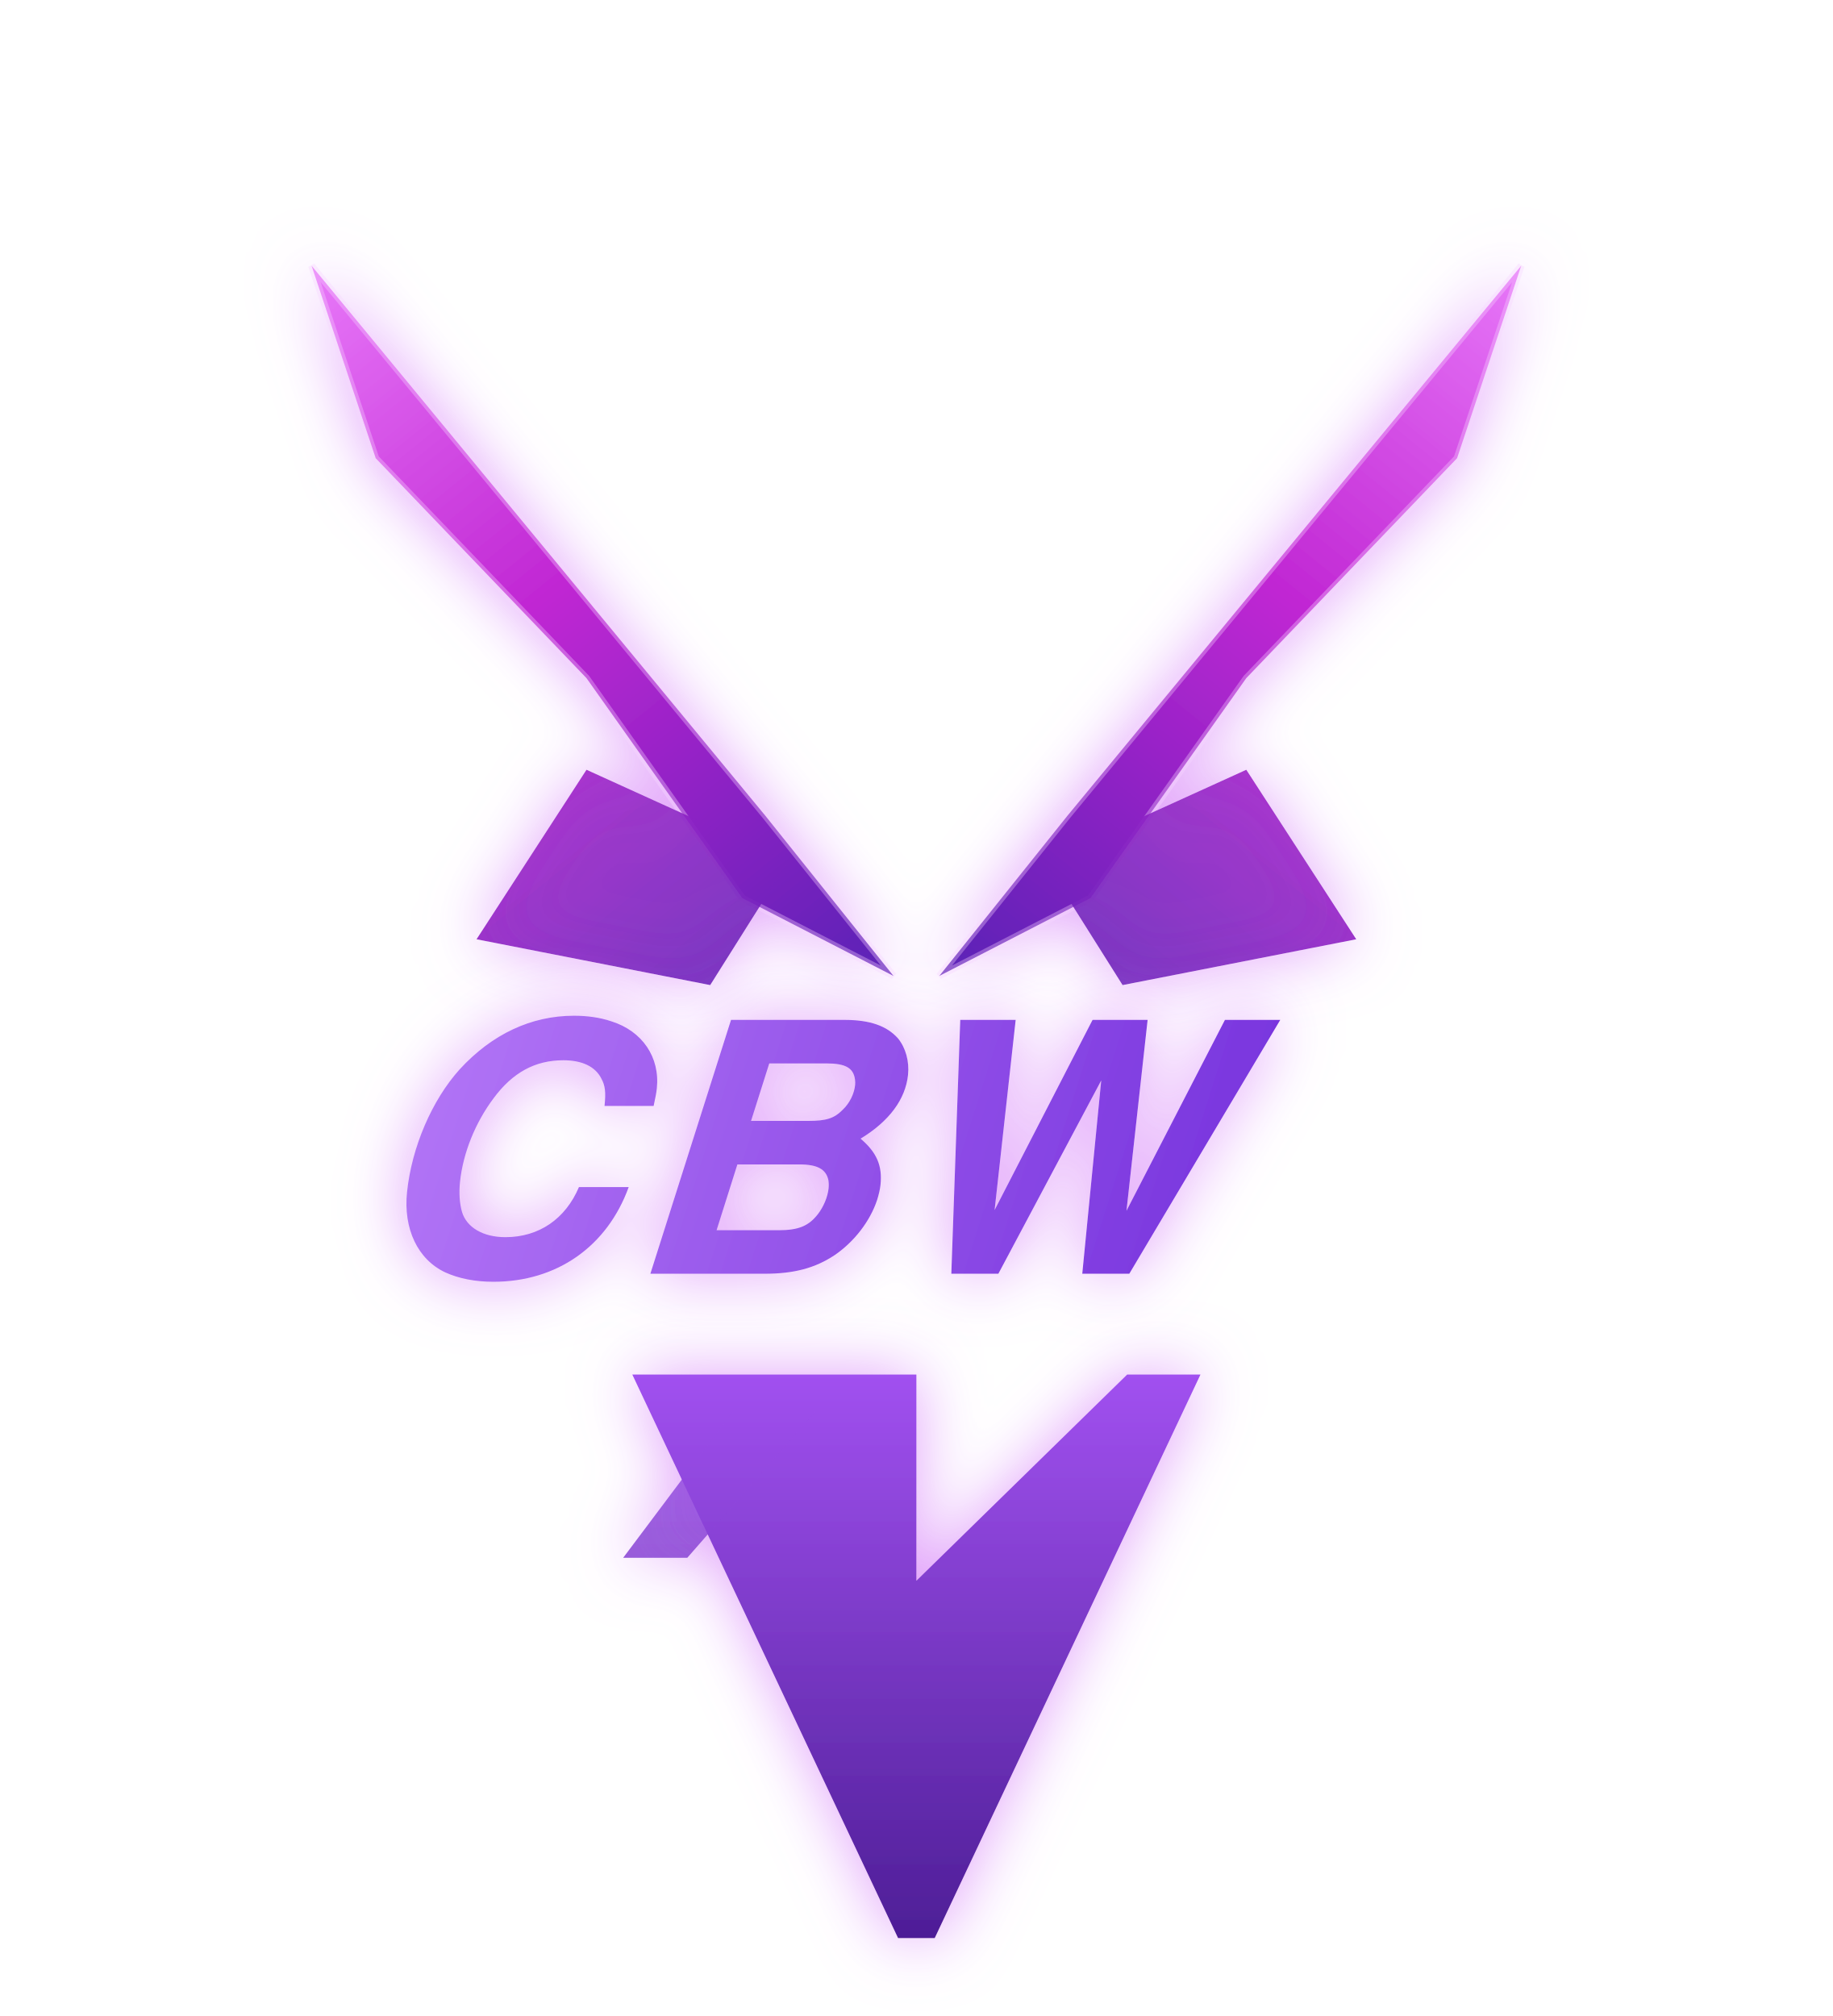
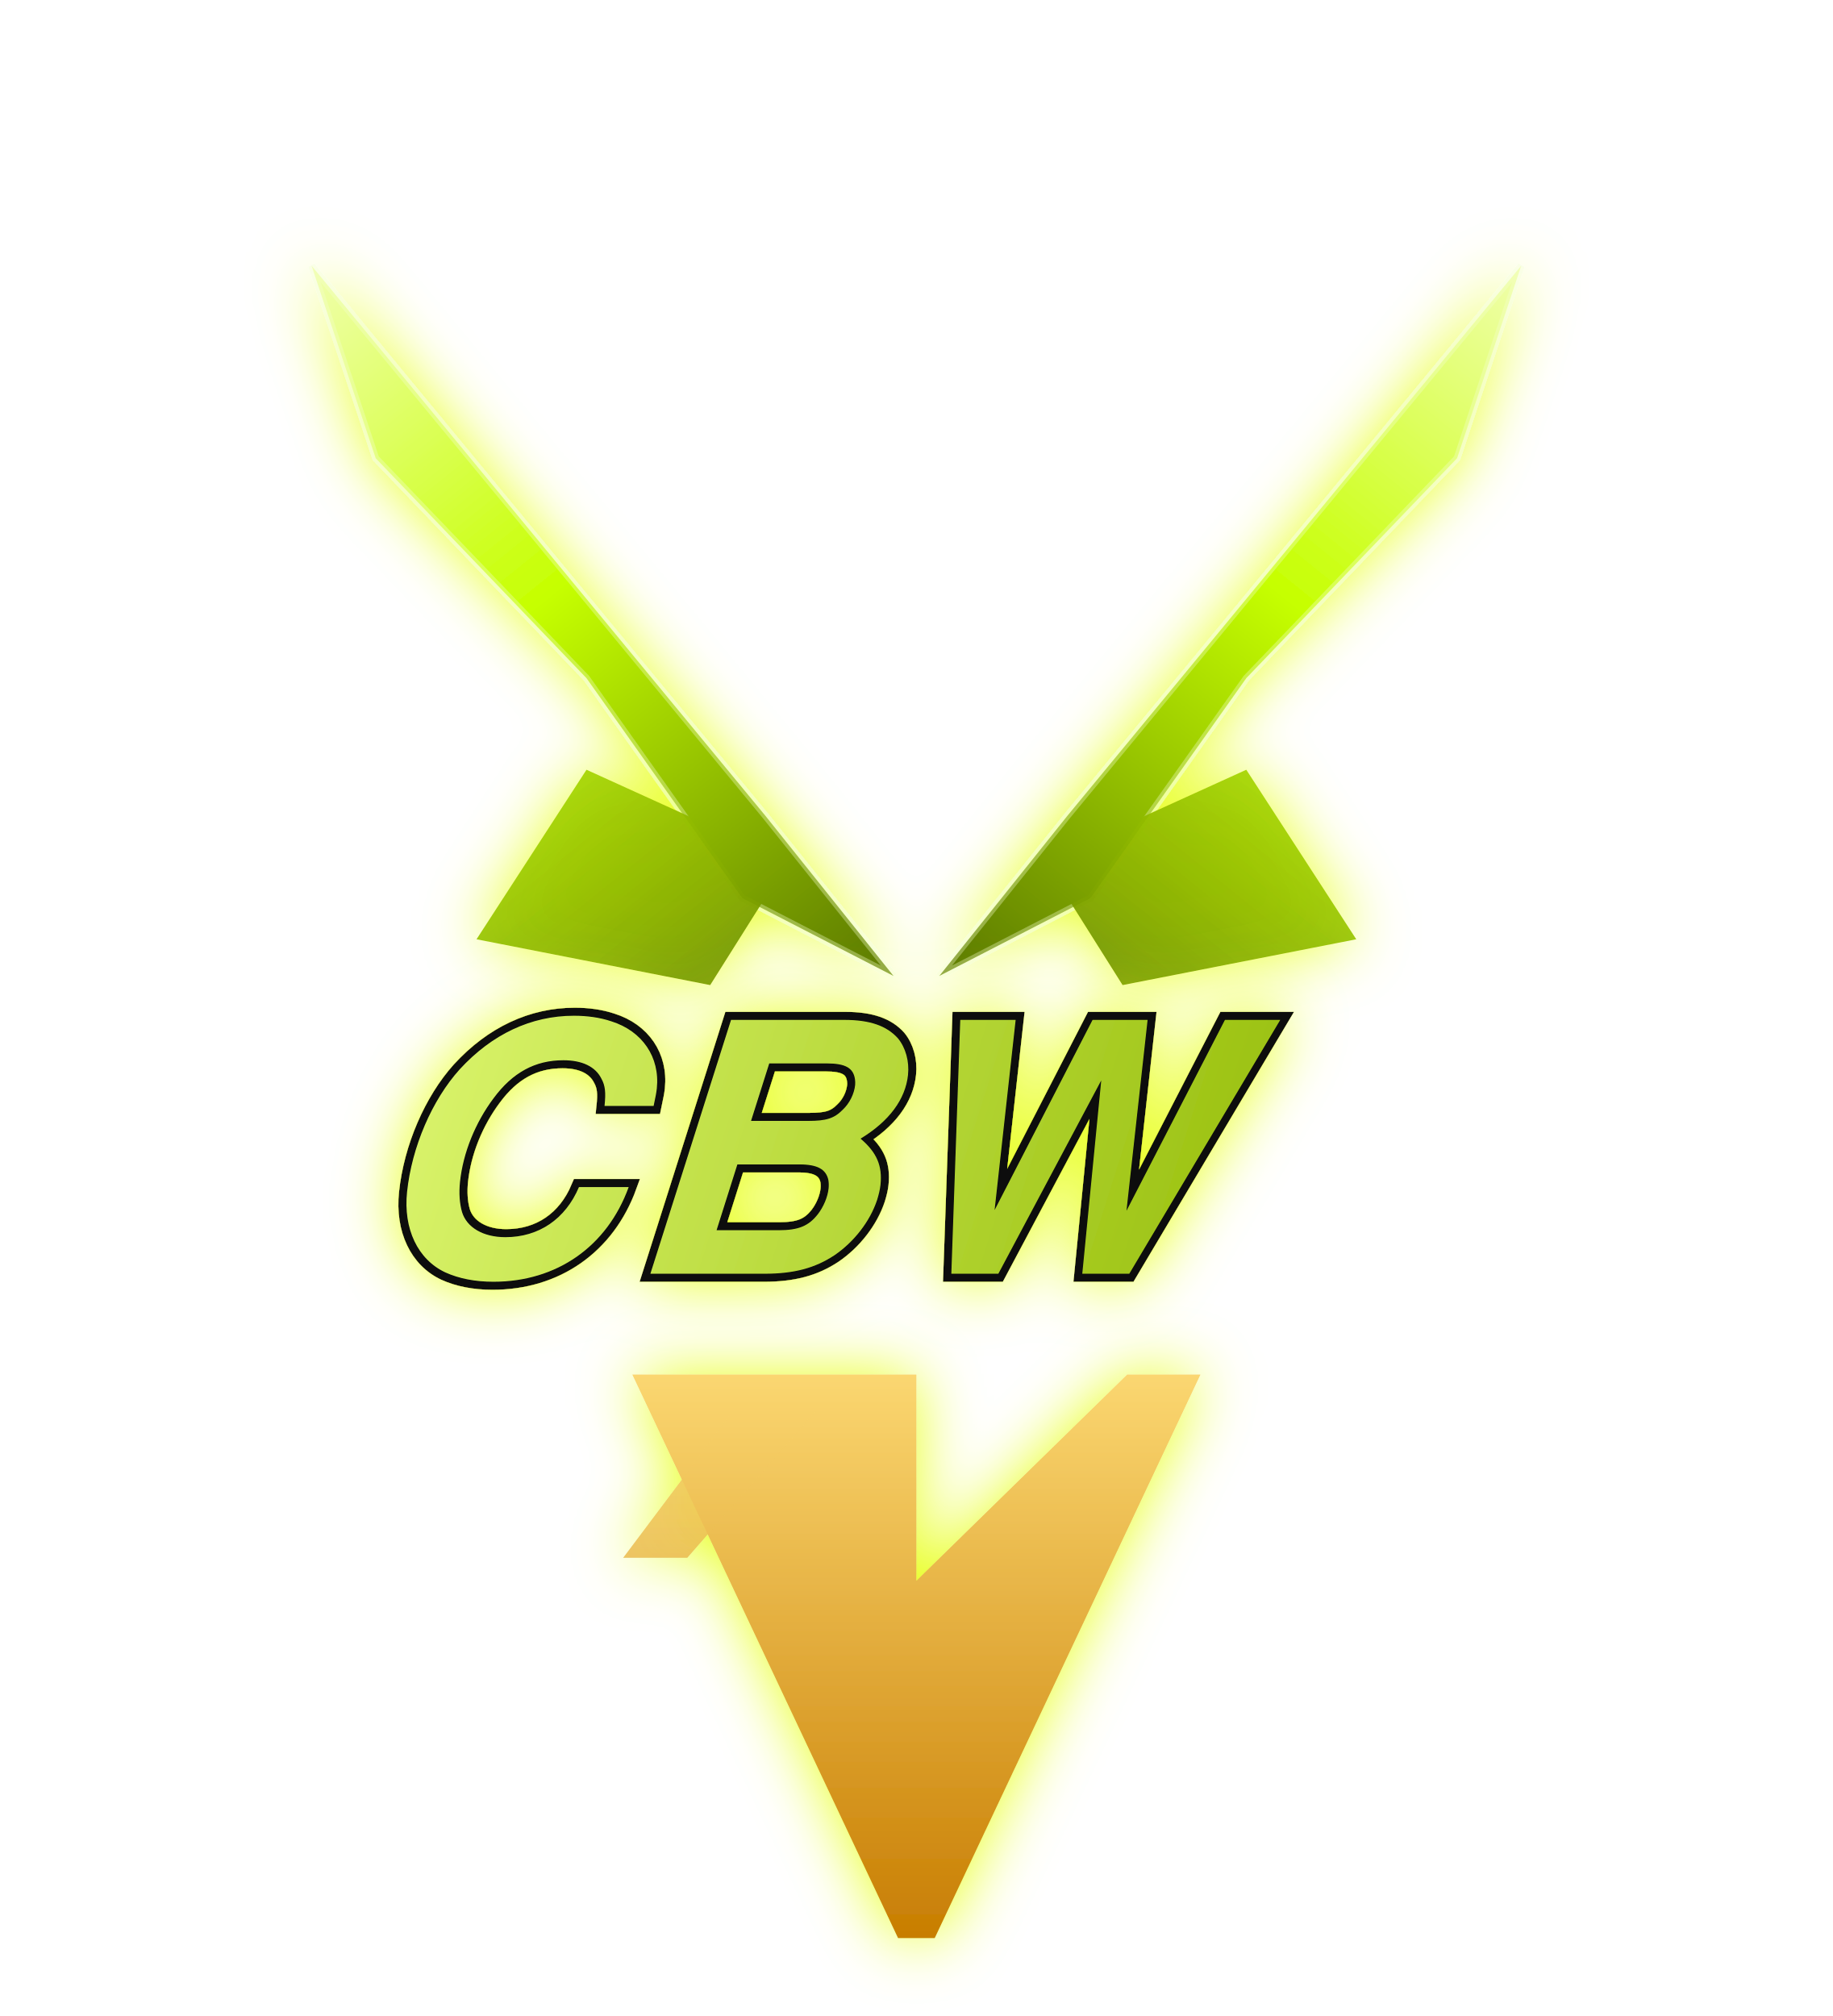
<svg xmlns="http://www.w3.org/2000/svg" viewBox="0 0 400 440" fill="none">
  <defs>
    <linearGradient id="hornR" x1="330" y1="55" x2="205" y2="210" gradientUnits="userSpaceOnUse">
-       <stop stop-color="#E879F9" />
-       <stop offset="0.45" stop-color="#C026D3" />
-       <stop offset="1" stop-color="#5B21B6" />
+       <stop stop-color="#F1FFB0" />
+       <stop offset="0.45" stop-color="#C6FF00" />
+       <stop offset="1" stop-color="#5C7A00" />
    </linearGradient>
    <linearGradient id="hornL" x1="70" y1="55" x2="195" y2="210" gradientUnits="userSpaceOnUse">
-       <stop stop-color="#E879F9" />
-       <stop offset="0.45" stop-color="#C026D3" />
-       <stop offset="1" stop-color="#5B21B6" />
+       <stop stop-color="#F1FFB0" />
+       <stop offset="0.45" stop-color="#C6FF00" />
+       <stop offset="1" stop-color="#5C7A00" />
    </linearGradient>
    <linearGradient id="fang" x1="200" y1="290" x2="200" y2="425" gradientUnits="userSpaceOnUse">
-       <stop stop-color="#A855F7" />
-       <stop offset="1" stop-color="#4C1D95" />
+       <stop stop-color="#FFDE7A" />
+       <stop offset="1" stop-color="#C77C00" />
    </linearGradient>
    <linearGradient id="textFill" x1="70" y1="235" x2="330" y2="290" gradientUnits="userSpaceOnUse">
-       <stop stop-color="#C084FC" />
-       <stop offset="1" stop-color="#6D28D9" />
+       <stop stop-color="#E8FF80" />
+       <stop offset="1" stop-color="#8FB800" />
    </linearGradient>
    <filter id="glow" x="-60%" y="-60%" width="220%" height="220%">
      <feGaussianBlur in="SourceGraphic" stdDeviation="7" result="blur" />
-       <feColorMatrix in="blur" type="matrix" values="0 0 0 0 0.72   0 0 0 0 0.30   0 0 0 0 0.95  0 0 0 0.9 0" result="glowColor" />
+       <feColorMatrix in="blur" type="matrix" values="0 0 0 0 0.78   0 0 0 0 1.0   0 0 0 0 0.0  0 0 0 0.9 0" result="glowColor" />
      <feMerge>
        <feMergeNode in="glowColor" />
        <feMergeNode in="SourceGraphic" />
      </feMerge>
    </filter>
  </defs>
  <g filter="url(#glow)">
-     <path d="M205,213 L233,178 L332,58 L318,100 L272,148 L238,196 Z" fill="url(#hornR)" stroke="#F5D0FE" stroke-opacity="0.35" stroke-width="1.5" />
+     <path d="M205,213 L233,178 L332,58 L318,100 L272,148 L238,196 Z" fill="url(#hornR)" stroke="#F2FFCC" stroke-opacity="0.35" stroke-width="1.5" />
    <path d="M228,188 L272,168 L296,205 L245,215 Z" fill="url(#hornR)" opacity="0.92" />
-     <path d="M195,213 L167,178 L68,58 L82,100 L128,148 L162,196 Z" fill="url(#hornL)" stroke="#F5D0FE" stroke-opacity="0.35" stroke-width="1.5" />
+     <path d="M195,213 L167,178 L68,58 L82,100 L128,148 L162,196 Z" fill="url(#hornL)" stroke="#F2FFCC" stroke-opacity="0.35" stroke-width="1.5" />
    <path d="M172,188 L128,168 L104,205 L155,215 Z" fill="url(#hornL)" opacity="0.92" />
  </g>
  <g filter="url(#glow)">
-     <text x="200" y="278" text-anchor="middle" font-family="Arial Black, Helvetica, sans-serif" font-weight="900" font-style="italic" font-size="76" letter-spacing="2" fill="url(#textFill)" transform="skewX(-6)">CBW</text>
+     <text x="200" y="278" text-anchor="middle" font-family="Arial Black, Helvetica, sans-serif" font-weight="900" font-style="italic" font-size="76" letter-spacing="2" fill="url(#textFill)" stroke="#0A0A0A" stroke-width="3.5" paint-order="stroke fill" transform="skewX(-6)">CBW</text>
  </g>
  <g filter="url(#glow)">
    <path d="M140,300 L200,300 L200,345 L246,300 L262,300 L204,423 L196,423 L138,300 Z" fill="url(#fang)" />
    <path d="M160,308 L178,308 L150,340 L136,340 Z" fill="url(#fang)" opacity="0.85" />
  </g>
</svg>
